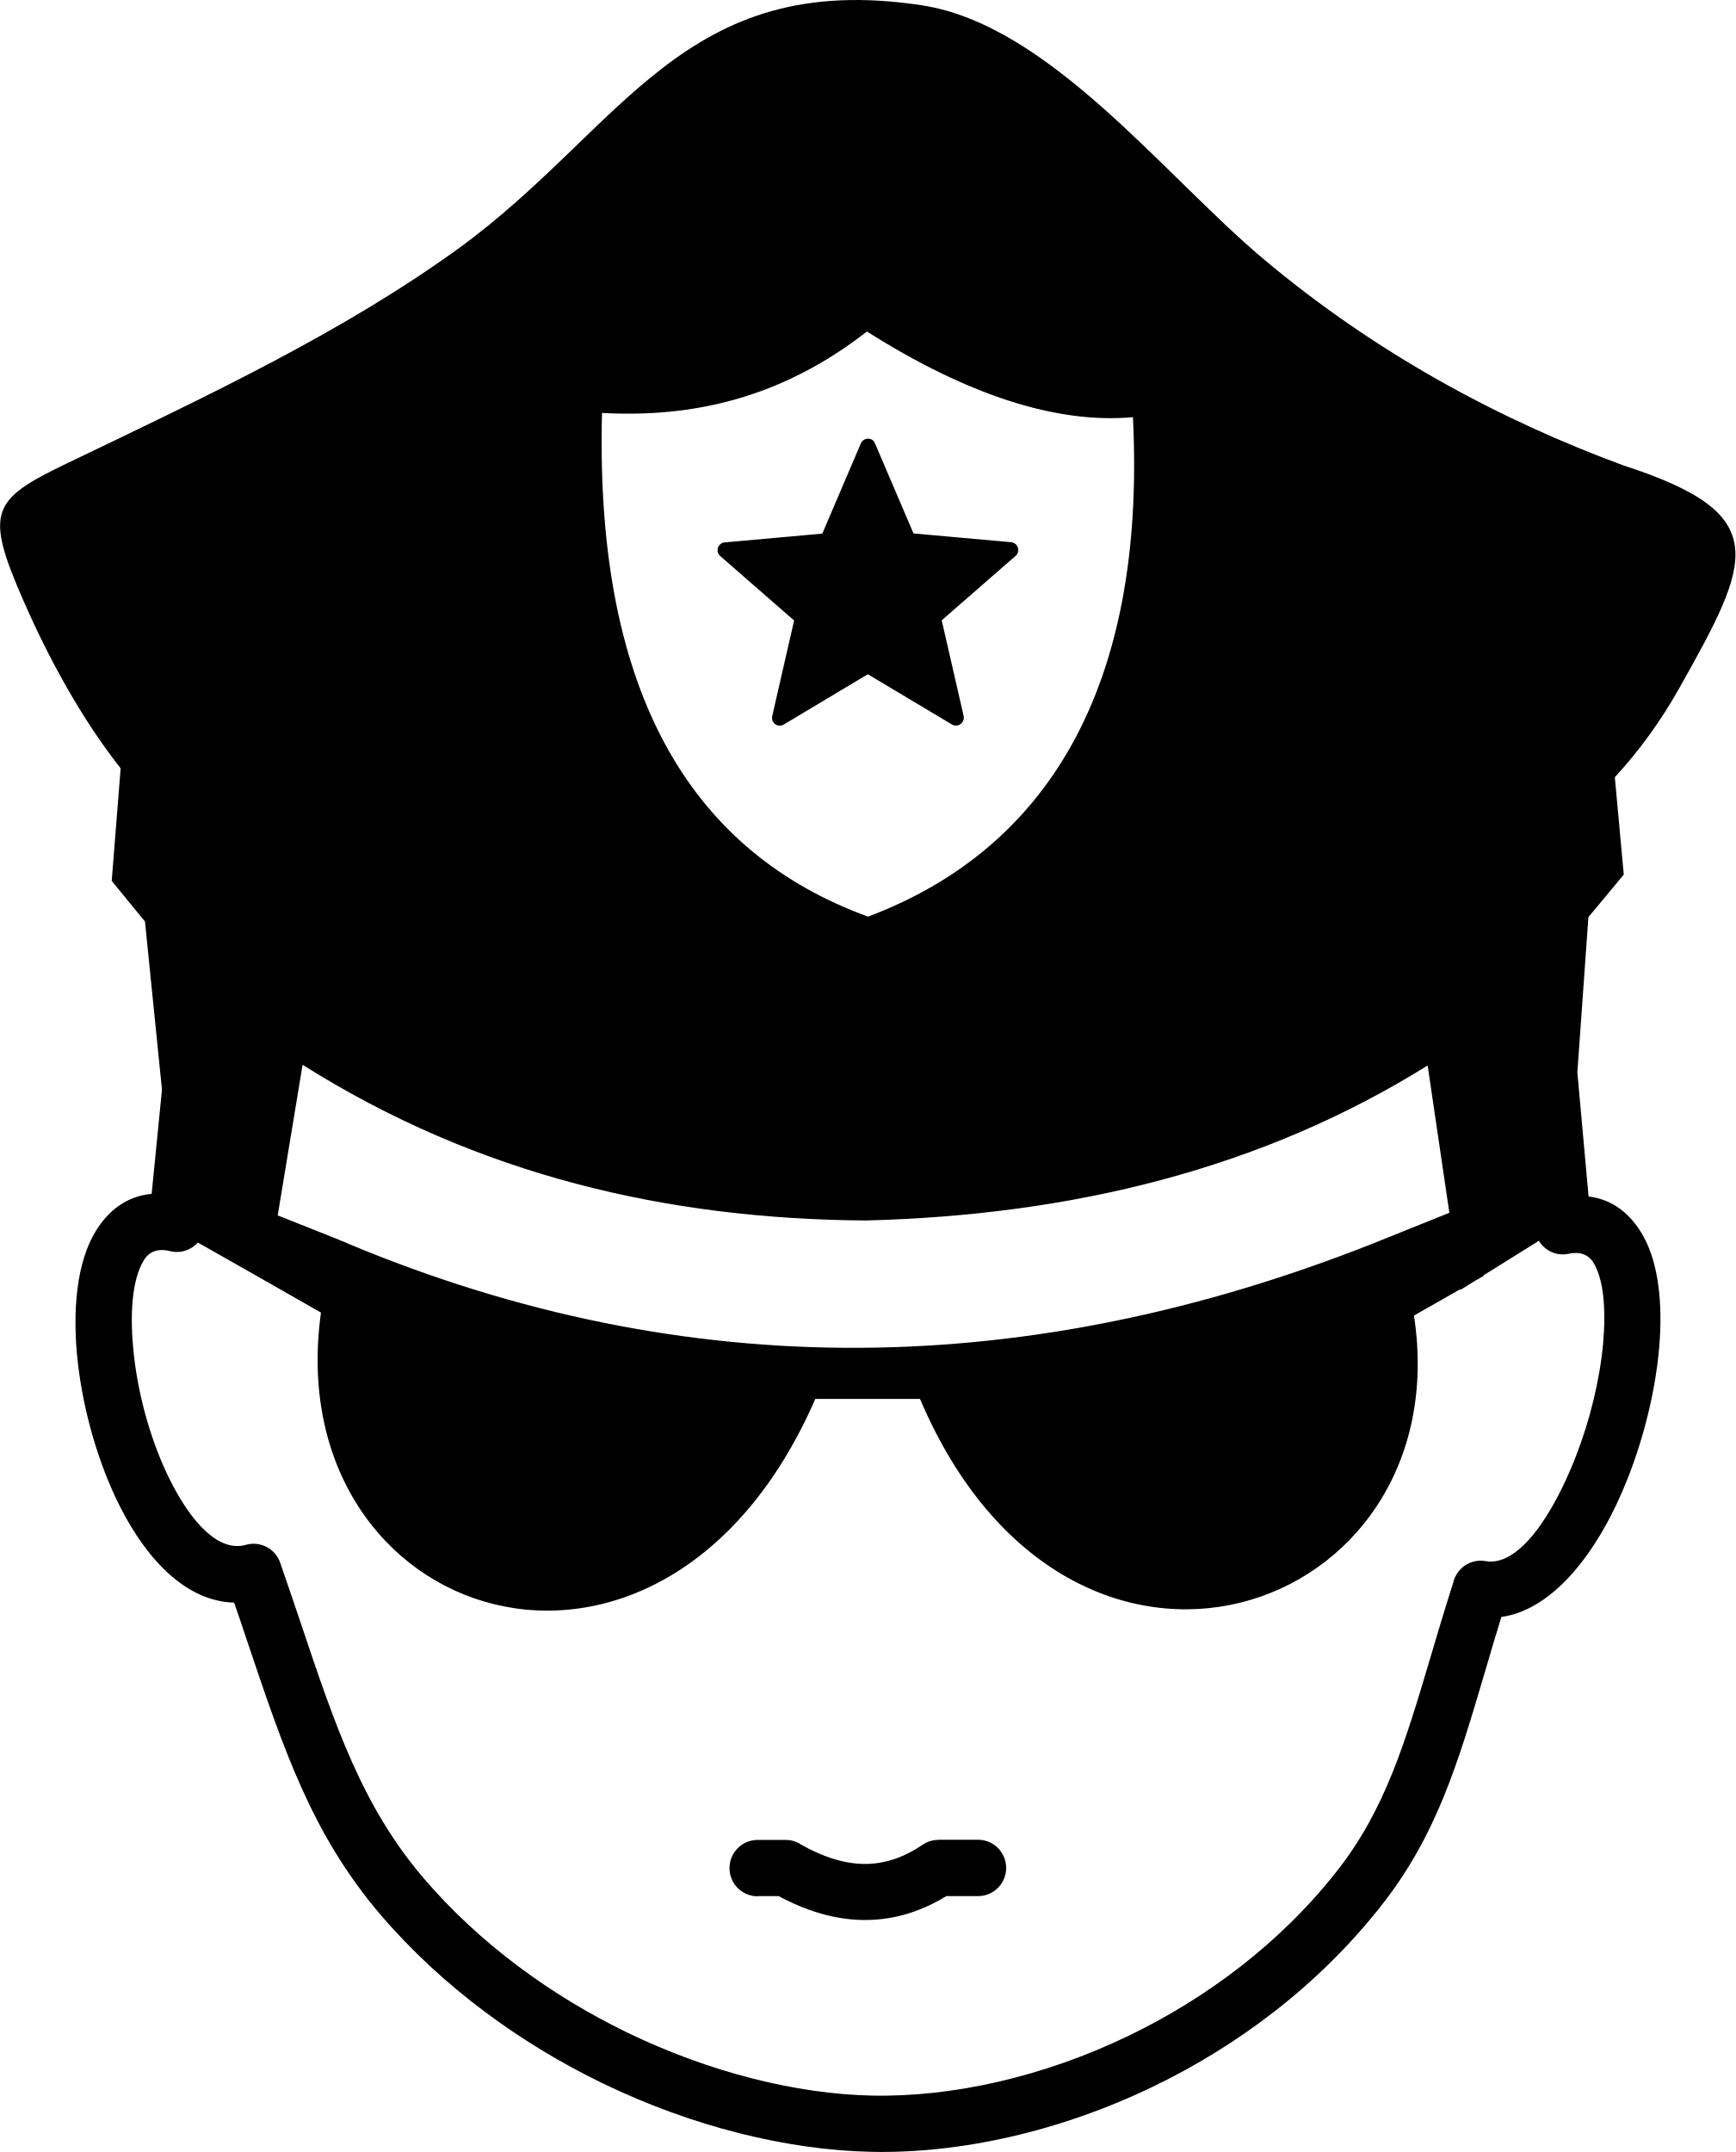
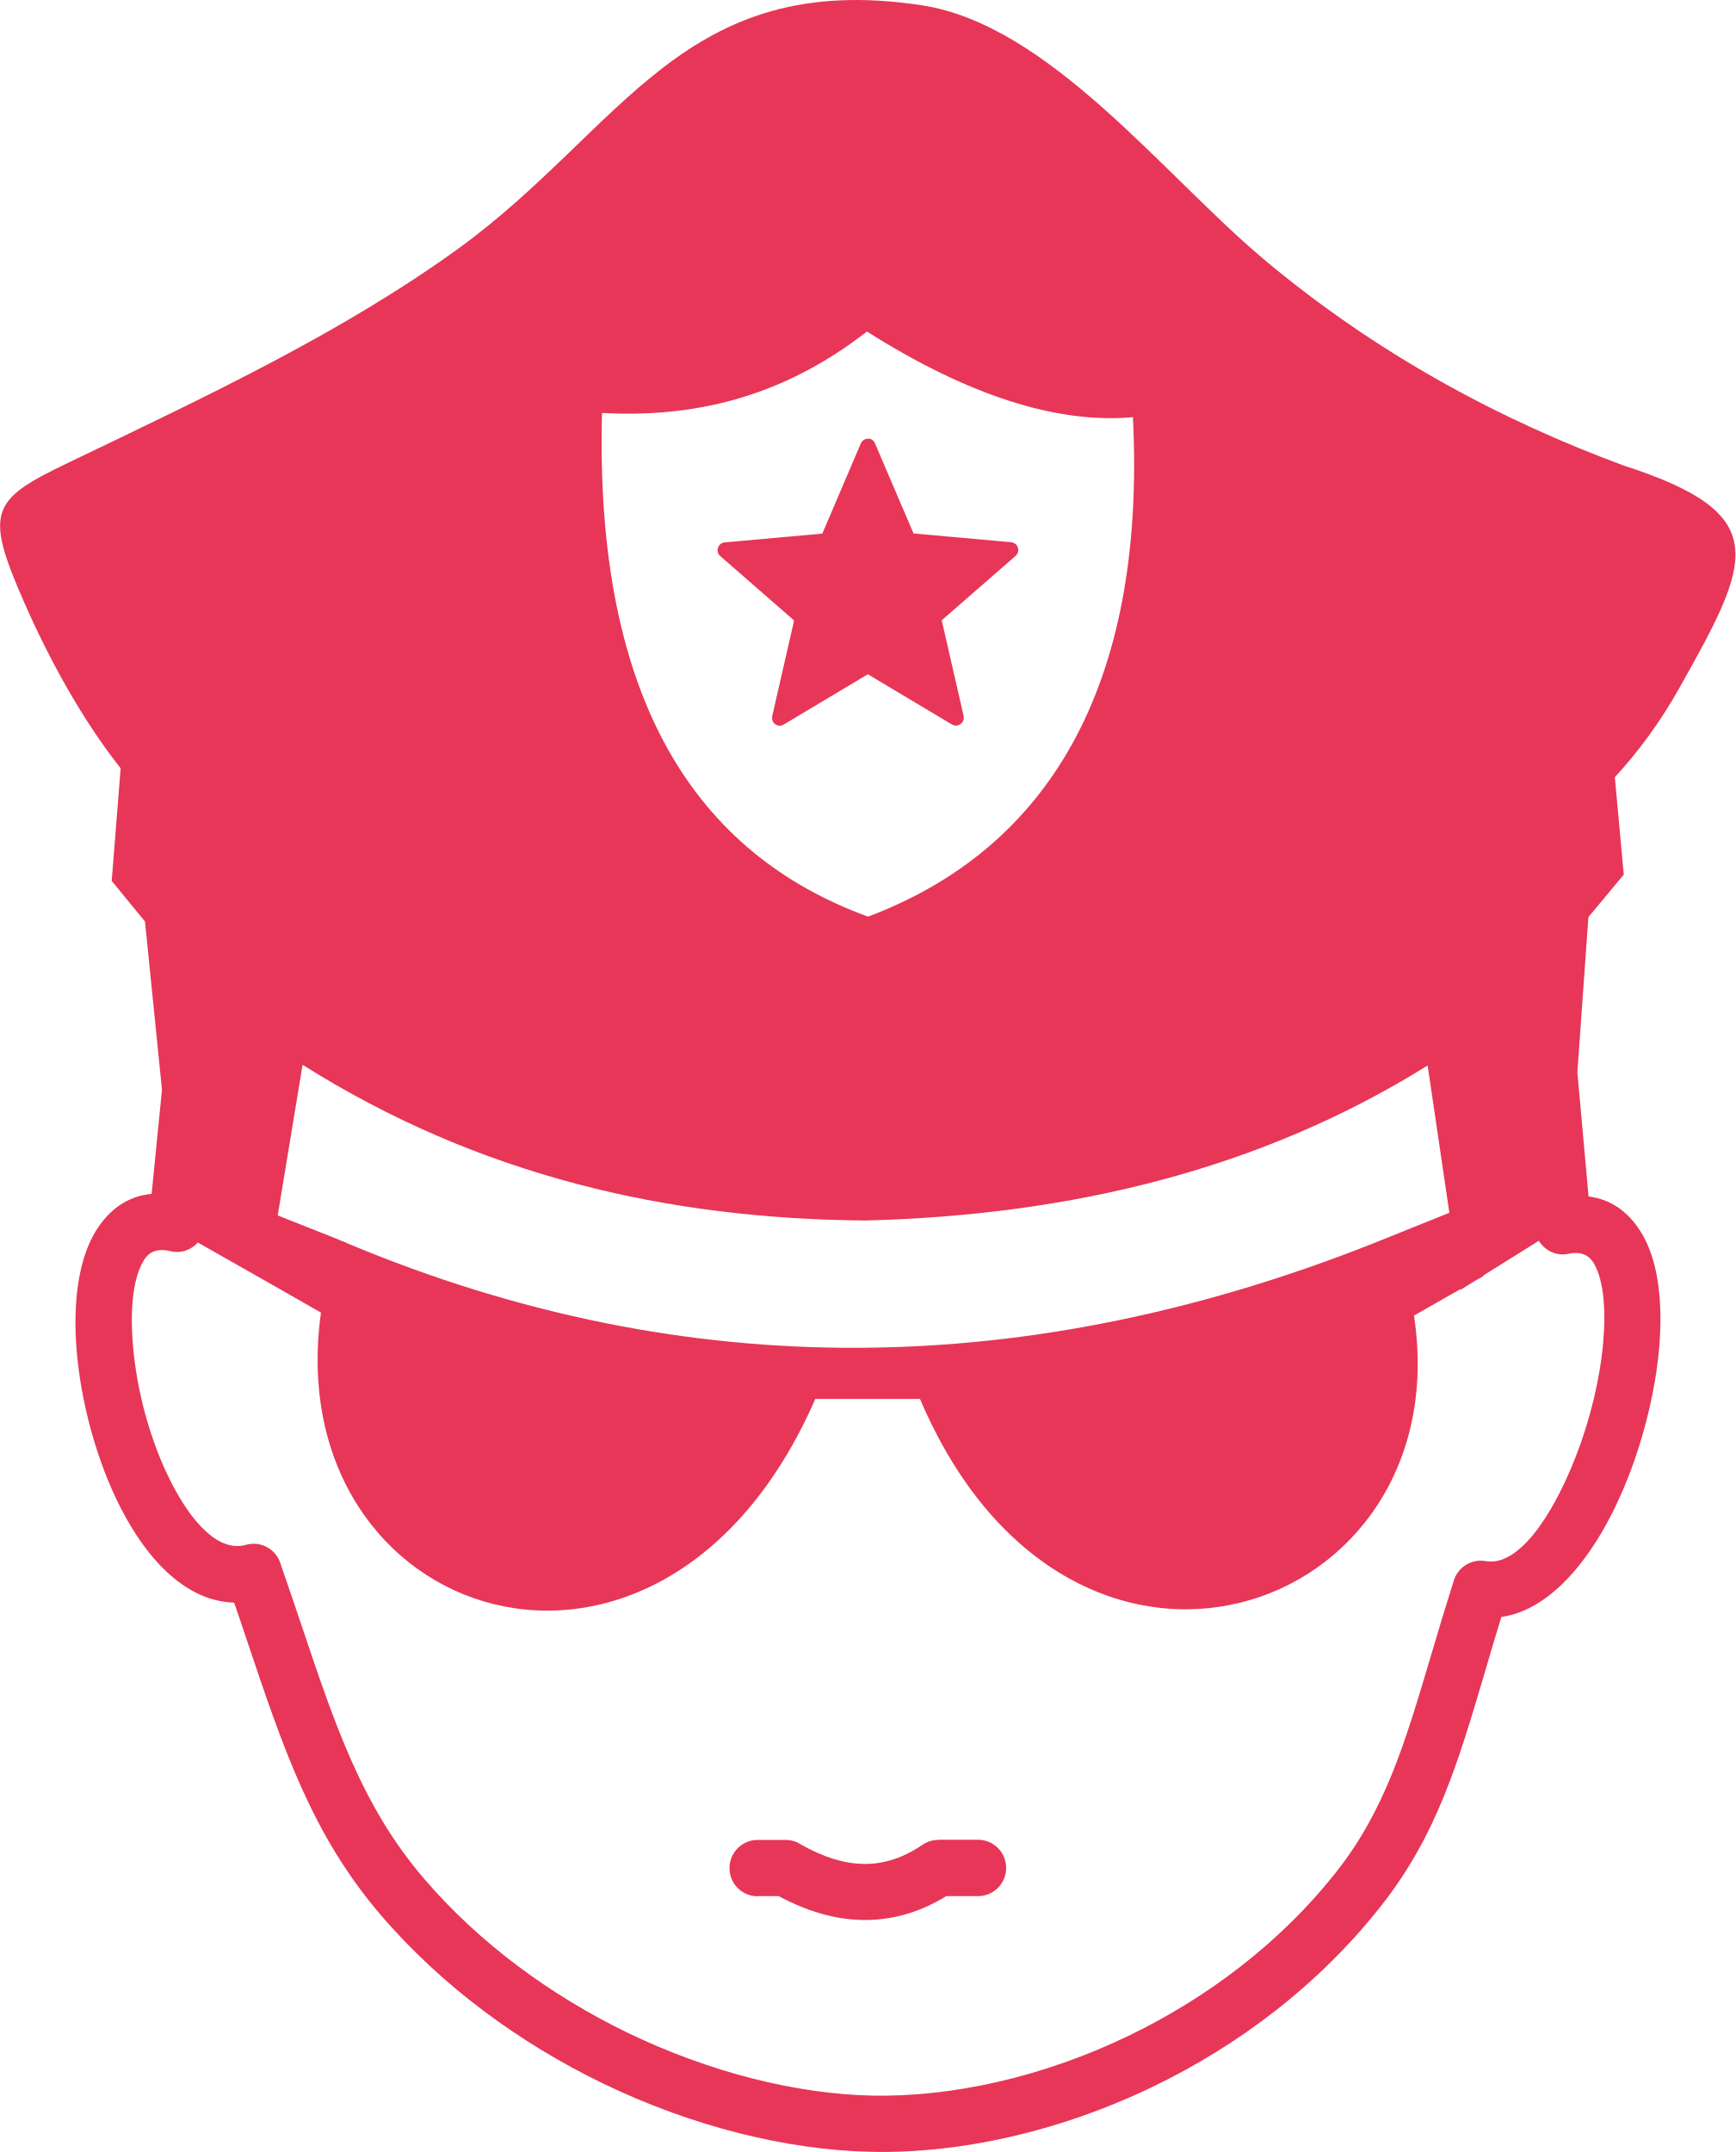
<svg xmlns="http://www.w3.org/2000/svg" version="1.1" id="Layer_1" x="0px" y="0px" viewBox="0 0 99.12 122.88" style="enable-background:new 0 0 99.12 122.88" xml:space="preserve">
-   <style type="text/css">.st0{fill-rule:evenodd;clip-rule:evenodd;}</style>
-   <g>
-     <path class="st0" d="M19.31,70.77l0.06,0.03l0.43,0.17l0,0.01c19.54,8.19,39.08,7.75,58.62,0.02l4.35-1.75l-1.24-8.41 c-9.48,5.91-20.31,8.55-32.09,8.85c-11.28-0.08-22.1-2.55-32.16-8.89l-1.42,8.6L19.31,70.77L19.31,70.77L19.31,70.77z M90.08,61.23 l0.64,7.09c1.39,0.17,2.42,1,3.13,2.27c0.87,1.57,1.12,3.87,0.9,6.39c-0.21,2.38-0.84,4.99-1.76,7.35c-1.62,4.15-4.21,7.57-7.25,8 c-0.32,1.04-0.64,2.11-0.94,3.14c-1.55,5.25-2.77,9.37-5.97,13.41c-3.55,4.49-8.13,7.93-12.99,10.27 c-5.33,2.57-11.03,3.83-16.09,3.72c-4.77-0.1-10.21-1.43-15.35-3.92c-4.68-2.27-9.14-5.5-12.67-9.62 c-3.9-4.57-5.52-9.39-7.63-15.67c-0.24-0.72-0.49-1.47-0.73-2.15c-2.68-0.07-4.93-2.35-6.52-5.49c-1.24-2.45-2.1-5.48-2.41-8.26 c-0.33-2.94-0.05-5.7,1.02-7.45c0.75-1.23,1.81-2.01,3.2-2.14l0.59-5.95l-0.97-9.6l-1.9-2.32l0.51-6.43 c-2.22-2.81-4.09-6.24-5.52-9.5c-2.26-5.15-1.89-5.83,2.45-7.91c8.34-4,15.78-7.51,22.39-12.29C35.6,7.33,38.99-1.77,52.63,0.3 c7.26,1.1,13.76,9.63,19.49,14.46c6.47,5.44,13.55,9.22,20.6,11.82c8.59,2.78,7.32,5.36,3.16,12.75c-1.07,1.9-2.3,3.57-3.66,5.05 l0.51,5.56l-2.02,2.43L90.08,61.23L90.08,61.23z M43.27,108.28c-0.89,0-1.61-0.72-1.61-1.61c0-0.89,0.72-1.61,1.61-1.61h1.6 c0.34,0,0.66,0.11,0.92,0.29c1.18,0.66,2.34,1.05,3.47,1.08c1.12,0.03,2.26-0.3,3.42-1.09c0.28-0.19,0.59-0.28,0.9-0.28v-0.01h2.27 c0.89,0,1.61,0.72,1.61,1.61c0,0.89-0.72,1.61-1.61,1.61h-1.81c-1.6,0.98-3.22,1.4-4.85,1.36c-1.6-0.04-3.17-0.53-4.72-1.36H43.27 L43.27,108.28z M11.3,70.95c-0.39,0.43-0.99,0.64-1.59,0.49c-0.72-0.18-1.21,0.04-1.5,0.53c-0.68,1.11-0.82,3.14-0.56,5.43 c0.27,2.43,1.02,5.05,2.09,7.17c1.21,2.4,2.77,4.08,4.31,3.64l0,0c0.81-0.23,1.67,0.21,1.95,1.02c0.48,1.39,0.83,2.42,1.16,3.4 c1.99,5.94,3.53,10.51,7.02,14.6c3.22,3.77,7.32,6.73,11.62,8.82c4.73,2.29,9.69,3.52,14.01,3.61c4.57,0.09,9.75-1.06,14.63-3.41 c4.46-2.15,8.65-5.28,11.87-9.36c2.8-3.54,3.94-7.41,5.4-12.32c0.37-1.26,0.77-2.59,1.28-4.2c0.19-0.83,1-1.38,1.85-1.23 c1.85,0.33,3.8-2.51,5.15-5.97c0.82-2.1,1.37-4.39,1.56-6.45c0.17-1.92,0.04-3.58-0.51-4.55c-0.27-0.49-0.74-0.73-1.45-0.58l0,0 c-0.06,0.01-0.12,0.02-0.19,0.03c-0.63,0.06-1.21-0.26-1.52-0.77l-3.17,1.98l0.01,0.03l-0.59,0.34l-0.72,0.45l-0.01-0.04 l-2.65,1.51c2.62,17.19-19.63,24.93-28.21,4.76h-5.98c-8.77,20.11-30.69,12.8-28.23-4.93l-3.1-1.77l0,0L11.3,70.95L11.3,70.95z M49.97,25.32l2.2,5.14l5.57,0.5c0.25,0.02,0.43,0.24,0.41,0.48c-0.01,0.12-0.06,0.22-0.15,0.3l0,0l-4.22,3.68l1.25,5.46 c0.06,0.24-0.1,0.48-0.34,0.54c-0.12,0.03-0.25,0-0.34-0.06l-4.79-2.86l-4.8,2.87c-0.21,0.13-0.49,0.06-0.61-0.15 c-0.04-0.07-0.06-0.15-0.06-0.23c0-0.03,0-0.07,0.01-0.1l0,0l1.25-5.46l-4.22-3.68c-0.19-0.16-0.2-0.45-0.04-0.63 c0.08-0.09,0.19-0.15,0.31-0.15l5.56-0.5l2.2-5.15c0.1-0.23,0.36-0.33,0.59-0.24C49.84,25.12,49.93,25.21,49.97,25.32L49.97,25.32z M49.51,18.93c5.67,3.59,10.79,5.29,15.19,4.89c0.77,15.53-4.97,24.7-15.13,28.52c-9.81-3.58-15.62-12.36-15.19-28.76 C39.54,23.86,44.6,22.75,49.51,18.93L49.51,18.93z" />
+   <defs id="defs1949" />
+   <style type="text/css" id="style1940">.st0{fill-rule:evenodd;clip-rule:evenodd;}</style>
+   <g id="g1944" style="fill:#e73657;fill-opacity:1">
+     <path class="st0" d="M19.31,70.77l0.06,0.03l0.43,0.17l0,0.01c19.54,8.19,39.08,7.75,58.62,0.02l4.35-1.75l-1.24-8.41 c-9.48,5.91-20.31,8.55-32.09,8.85c-11.28-0.08-22.1-2.55-32.16-8.89l-1.42,8.6L19.31,70.77L19.31,70.77L19.31,70.77z M90.08,61.23 l0.64,7.09c1.39,0.17,2.42,1,3.13,2.27c0.87,1.57,1.12,3.87,0.9,6.39c-0.21,2.38-0.84,4.99-1.76,7.35c-1.62,4.15-4.21,7.57-7.25,8 c-0.32,1.04-0.64,2.11-0.94,3.14c-1.55,5.25-2.77,9.37-5.97,13.41c-3.55,4.49-8.13,7.93-12.99,10.27 c-5.33,2.57-11.03,3.83-16.09,3.72c-4.77-0.1-10.21-1.43-15.35-3.92c-4.68-2.27-9.14-5.5-12.67-9.62 c-3.9-4.57-5.52-9.39-7.63-15.67c-0.24-0.72-0.49-1.47-0.73-2.15c-2.68-0.07-4.93-2.35-6.52-5.49c-1.24-2.45-2.1-5.48-2.41-8.26 c-0.33-2.94-0.05-5.7,1.02-7.45c0.75-1.23,1.81-2.01,3.2-2.14l0.59-5.95l-0.97-9.6l-1.9-2.32l0.51-6.43 c-2.22-2.81-4.09-6.24-5.52-9.5c-2.26-5.15-1.89-5.83,2.45-7.91c8.34-4,15.78-7.51,22.39-12.29C35.6,7.33,38.99-1.77,52.63,0.3 c7.26,1.1,13.76,9.63,19.49,14.46c6.47,5.44,13.55,9.22,20.6,11.82c8.59,2.78,7.32,5.36,3.16,12.75c-1.07,1.9-2.3,3.57-3.66,5.05 l0.51,5.56l-2.02,2.43L90.08,61.23L90.08,61.23z M43.27,108.28c-0.89,0-1.61-0.72-1.61-1.61c0-0.89,0.72-1.61,1.61-1.61h1.6 c0.34,0,0.66,0.11,0.92,0.29c1.18,0.66,2.34,1.05,3.47,1.08c1.12,0.03,2.26-0.3,3.42-1.09c0.28-0.19,0.59-0.28,0.9-0.28v-0.01h2.27 c0.89,0,1.61,0.72,1.61,1.61c0,0.89-0.72,1.61-1.61,1.61h-1.81c-1.6,0.98-3.22,1.4-4.85,1.36c-1.6-0.04-3.17-0.53-4.72-1.36H43.27 L43.27,108.28z M11.3,70.95c-0.39,0.43-0.99,0.64-1.59,0.49c-0.72-0.18-1.21,0.04-1.5,0.53c-0.68,1.11-0.82,3.14-0.56,5.43 c0.27,2.43,1.02,5.05,2.09,7.17c1.21,2.4,2.77,4.08,4.31,3.64l0,0c0.81-0.23,1.67,0.21,1.95,1.02c0.48,1.39,0.83,2.42,1.16,3.4 c1.99,5.94,3.53,10.51,7.02,14.6c3.22,3.77,7.32,6.73,11.62,8.82c4.73,2.29,9.69,3.52,14.01,3.61c4.57,0.09,9.75-1.06,14.63-3.41 c4.46-2.15,8.65-5.28,11.87-9.36c2.8-3.54,3.94-7.41,5.4-12.32c0.37-1.26,0.77-2.59,1.28-4.2c0.19-0.83,1-1.38,1.85-1.23 c1.85,0.33,3.8-2.51,5.15-5.97c0.82-2.1,1.37-4.39,1.56-6.45c0.17-1.92,0.04-3.58-0.51-4.55c-0.27-0.49-0.74-0.73-1.45-0.58l0,0 c-0.06,0.01-0.12,0.02-0.19,0.03c-0.63,0.06-1.21-0.26-1.52-0.77l-3.17,1.98l0.01,0.03l-0.59,0.34l-0.72,0.45l-0.01-0.04 l-2.65,1.51c2.62,17.19-19.63,24.93-28.21,4.76h-5.98c-8.77,20.11-30.69,12.8-28.23-4.93l-3.1-1.77l0,0L11.3,70.95L11.3,70.95z M49.97,25.32l2.2,5.14l5.57,0.5c0.25,0.02,0.43,0.24,0.41,0.48c-0.01,0.12-0.06,0.22-0.15,0.3l0,0l-4.22,3.68l1.25,5.46 c0.06,0.24-0.1,0.48-0.34,0.54c-0.12,0.03-0.25,0-0.34-0.06l-4.79-2.86l-4.8,2.87c-0.21,0.13-0.49,0.06-0.61-0.15 c-0.04-0.07-0.06-0.15-0.06-0.23c0-0.03,0-0.07,0.01-0.1l0,0l1.25-5.46l-4.22-3.68c-0.19-0.16-0.2-0.45-0.04-0.63 c0.08-0.09,0.19-0.15,0.31-0.15l5.56-0.5l2.2-5.15c0.1-0.23,0.36-0.33,0.59-0.24C49.84,25.12,49.93,25.21,49.97,25.32L49.97,25.32z M49.51,18.93c5.67,3.59,10.79,5.29,15.19,4.89c0.77,15.53-4.97,24.7-15.13,28.52c-9.81-3.58-15.62-12.36-15.19-28.76 C39.54,23.86,44.6,22.75,49.51,18.93L49.51,18.93z" id="path1942" style="fill:#e73657;fill-opacity:1" />
  </g>
</svg>
